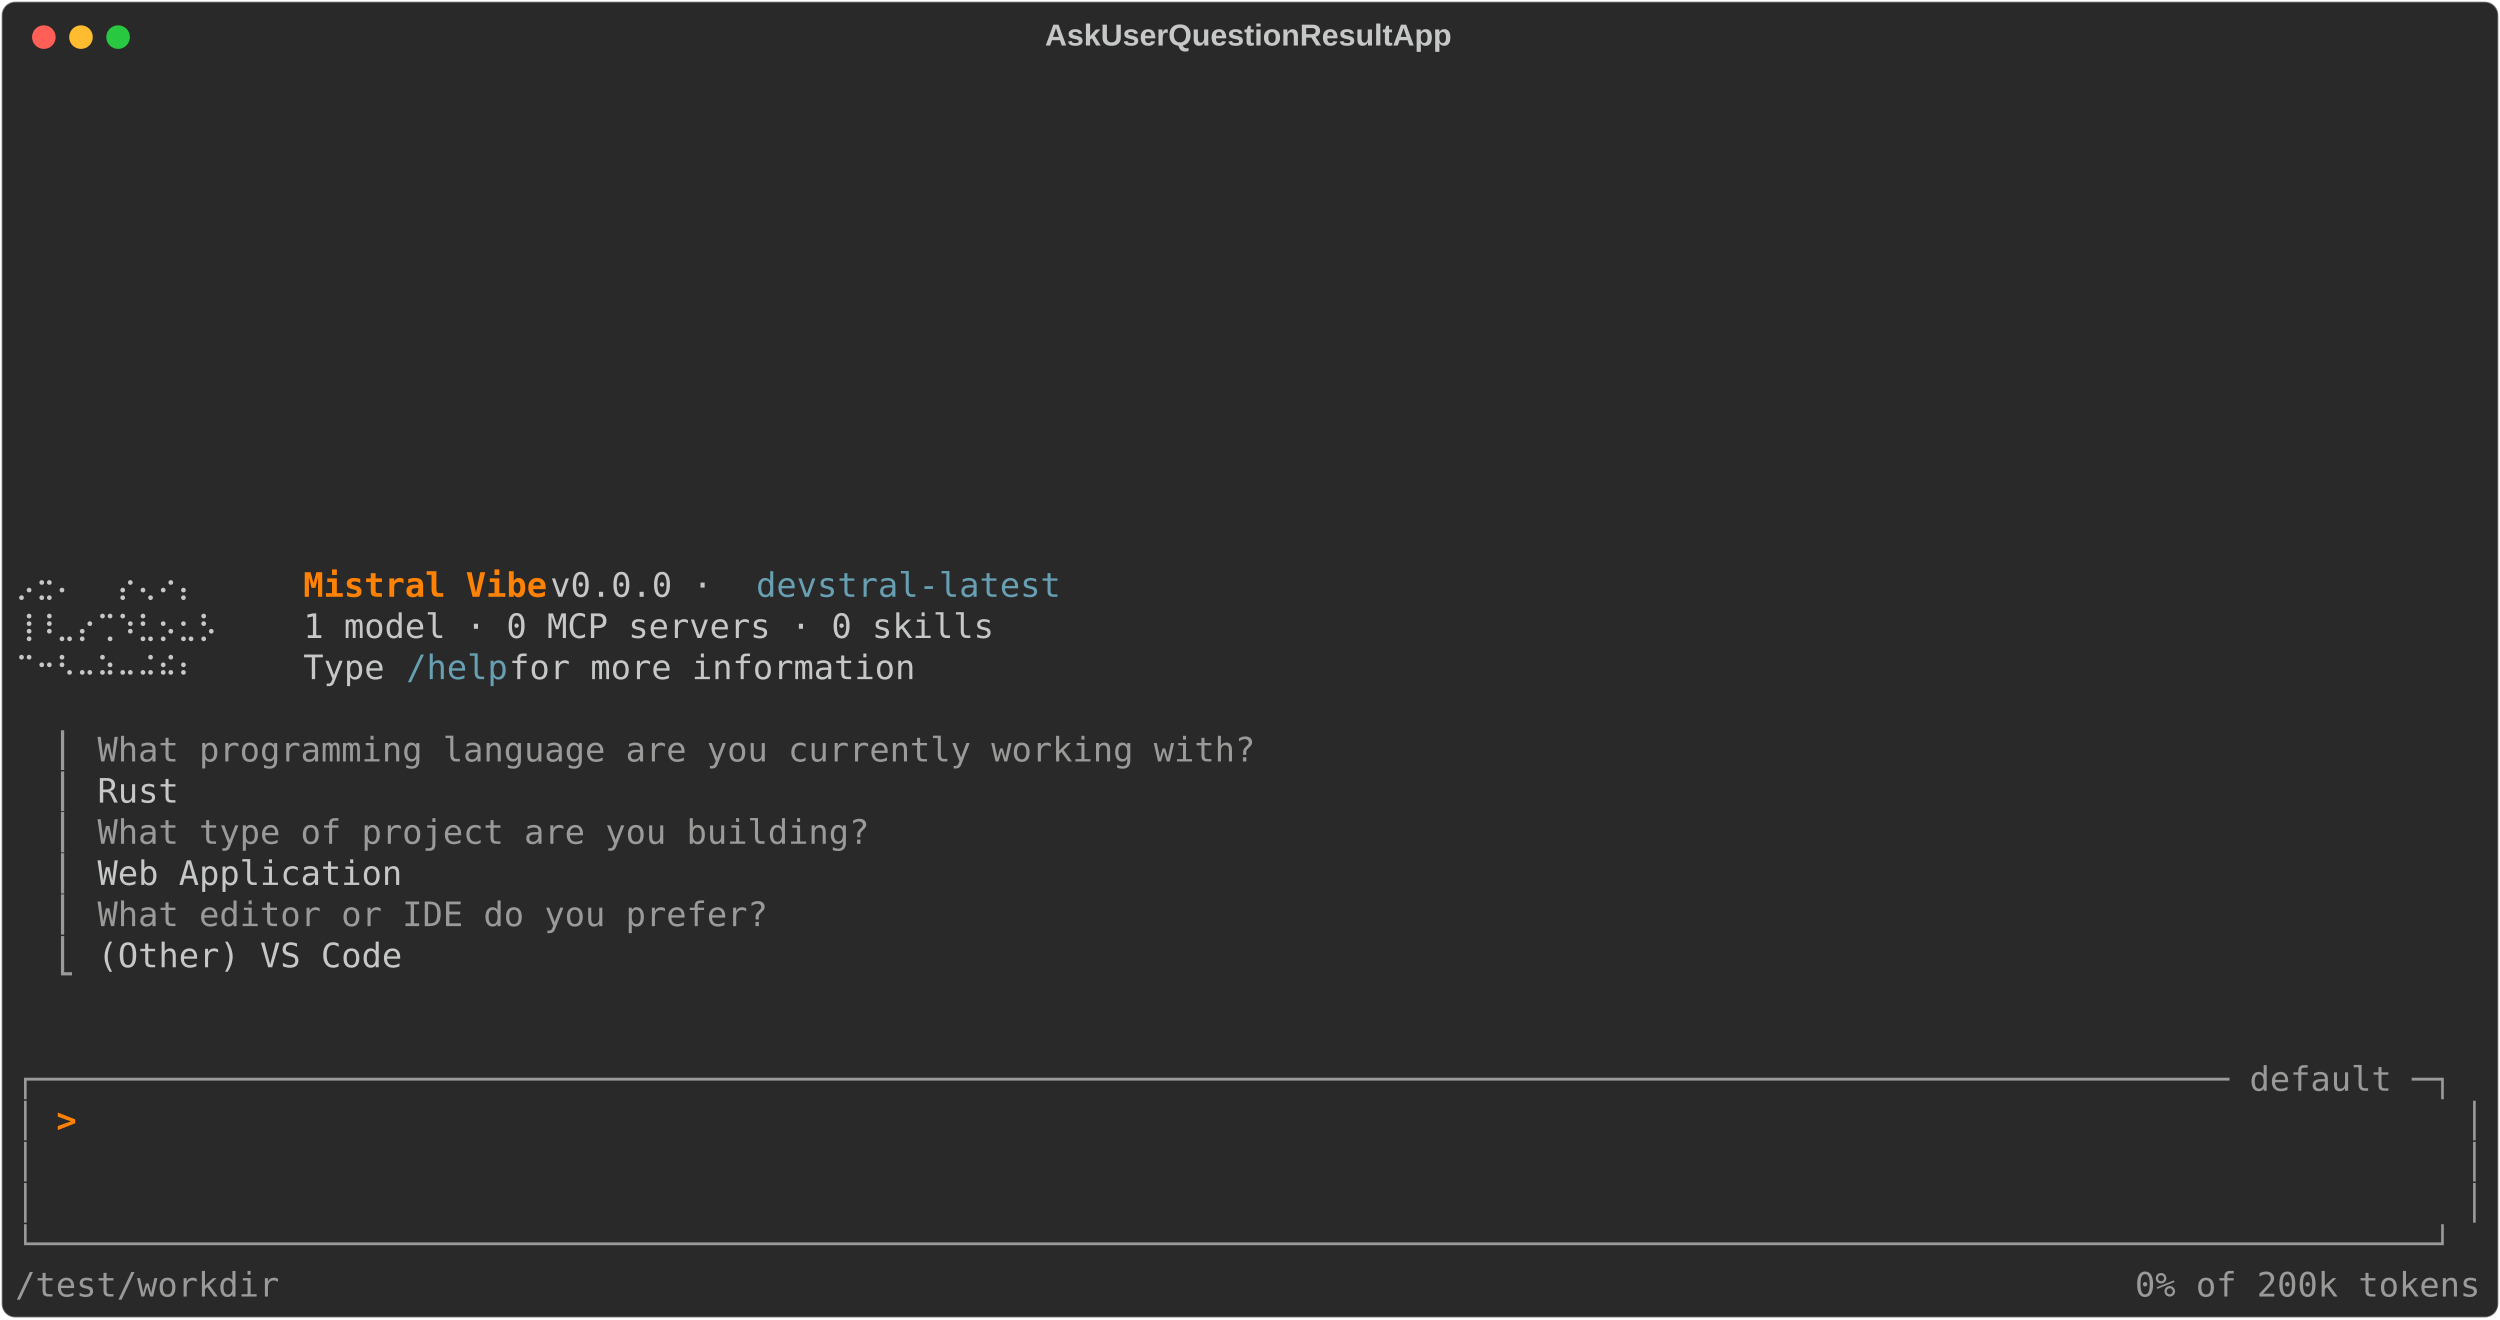
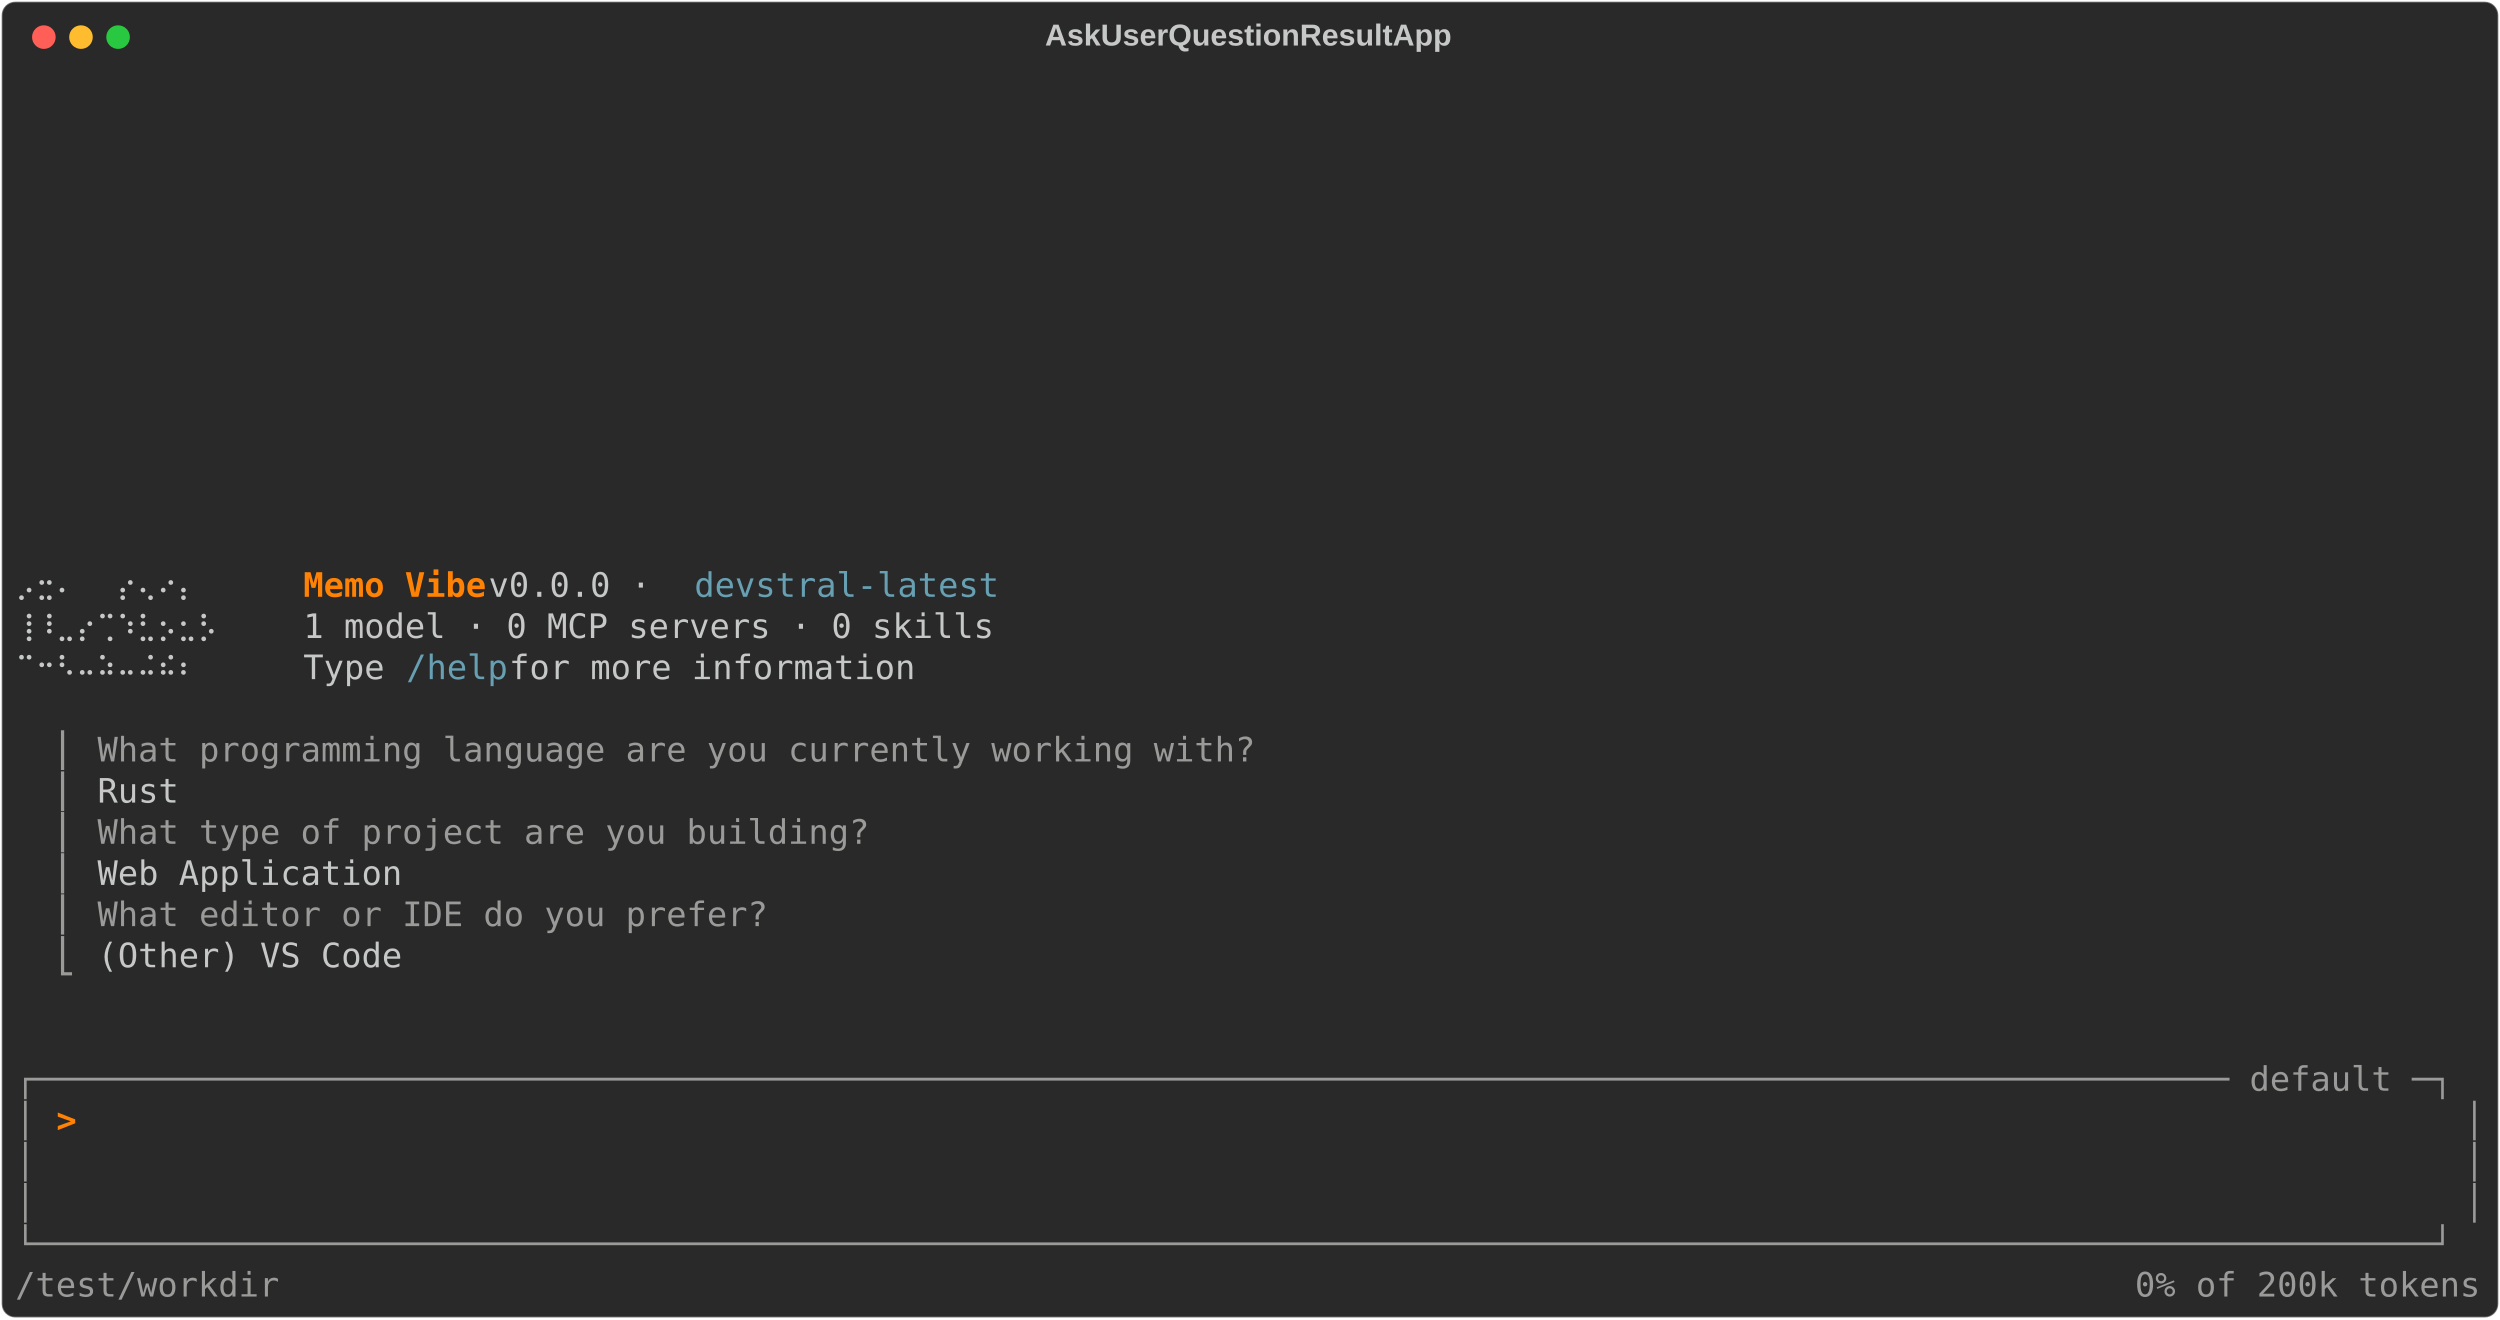
<svg xmlns="http://www.w3.org/2000/svg" class="rich-terminal" viewBox="0 0 1482 782.0">
  <style>

    @font-face {
        font-family: "Fira Code";
        src: local("FiraCode-Regular"),
                url("https://cdnjs.cloudflare.com/ajax/libs/firacode/6.2.0/woff2/FiraCode-Regular.woff2") format("woff2"),
                url("https://cdnjs.cloudflare.com/ajax/libs/firacode/6.2.0/woff/FiraCode-Regular.woff") format("woff");
        font-style: normal;
        font-weight: 400;
    }
    @font-face {
        font-family: "Fira Code";
        src: local("FiraCode-Bold"),
                url("https://cdnjs.cloudflare.com/ajax/libs/firacode/6.2.0/woff2/FiraCode-Bold.woff2") format("woff2"),
                url("https://cdnjs.cloudflare.com/ajax/libs/firacode/6.2.0/woff/FiraCode-Bold.woff") format("woff");
        font-style: bold;
        font-weight: 700;
    }

    .terminal-matrix {
        font-family: Fira Code, monospace;
        font-size: 20px;
        line-height: 24.4px;
        font-variant-east-asian: full-width;
    }

    .terminal-title {
        font-size: 18px;
        font-weight: bold;
        font-family: arial;
    }

    .terminal-r1 { fill: #c5c8c6 }
.terminal-r2 { fill: #ff8205;font-weight: bold }
.terminal-r3 { fill: #68a0b3 }
.terminal-r4 { fill: #9a9b99 }
    </style>
  <defs>
    <clipPath id="terminal-clip-terminal">
      <rect x="0" y="0" width="1463.0" height="731.0" />
    </clipPath>
    <clipPath id="terminal-line-0">
      <rect x="0" y="1.5" width="1464" height="24.65" />
    </clipPath>
    <clipPath id="terminal-line-1">
      <rect x="0" y="25.9" width="1464" height="24.65" />
    </clipPath>
    <clipPath id="terminal-line-2">
      <rect x="0" y="50.3" width="1464" height="24.65" />
    </clipPath>
    <clipPath id="terminal-line-3">
      <rect x="0" y="74.7" width="1464" height="24.65" />
    </clipPath>
    <clipPath id="terminal-line-4">
      <rect x="0" y="99.1" width="1464" height="24.65" />
    </clipPath>
    <clipPath id="terminal-line-5">
      <rect x="0" y="123.5" width="1464" height="24.65" />
    </clipPath>
    <clipPath id="terminal-line-6">
      <rect x="0" y="147.9" width="1464" height="24.65" />
    </clipPath>
    <clipPath id="terminal-line-7">
      <rect x="0" y="172.3" width="1464" height="24.65" />
    </clipPath>
    <clipPath id="terminal-line-8">
      <rect x="0" y="196.7" width="1464" height="24.65" />
    </clipPath>
    <clipPath id="terminal-line-9">
      <rect x="0" y="221.1" width="1464" height="24.65" />
    </clipPath>
    <clipPath id="terminal-line-10">
      <rect x="0" y="245.5" width="1464" height="24.65" />
    </clipPath>
    <clipPath id="terminal-line-11">
      <rect x="0" y="269.9" width="1464" height="24.65" />
    </clipPath>
    <clipPath id="terminal-line-12">
      <rect x="0" y="294.3" width="1464" height="24.65" />
    </clipPath>
    <clipPath id="terminal-line-13">
      <rect x="0" y="318.7" width="1464" height="24.65" />
    </clipPath>
    <clipPath id="terminal-line-14">
      <rect x="0" y="343.1" width="1464" height="24.65" />
    </clipPath>
    <clipPath id="terminal-line-15">
      <rect x="0" y="367.5" width="1464" height="24.65" />
    </clipPath>
    <clipPath id="terminal-line-16">
      <rect x="0" y="391.9" width="1464" height="24.65" />
    </clipPath>
    <clipPath id="terminal-line-17">
      <rect x="0" y="416.3" width="1464" height="24.65" />
    </clipPath>
    <clipPath id="terminal-line-18">
      <rect x="0" y="440.7" width="1464" height="24.65" />
    </clipPath>
    <clipPath id="terminal-line-19">
      <rect x="0" y="465.1" width="1464" height="24.65" />
    </clipPath>
    <clipPath id="terminal-line-20">
      <rect x="0" y="489.5" width="1464" height="24.65" />
    </clipPath>
    <clipPath id="terminal-line-21">
      <rect x="0" y="513.9" width="1464" height="24.65" />
    </clipPath>
    <clipPath id="terminal-line-22">
      <rect x="0" y="538.3" width="1464" height="24.65" />
    </clipPath>
    <clipPath id="terminal-line-23">
      <rect x="0" y="562.7" width="1464" height="24.65" />
    </clipPath>
    <clipPath id="terminal-line-24">
      <rect x="0" y="587.1" width="1464" height="24.65" />
    </clipPath>
    <clipPath id="terminal-line-25">
      <rect x="0" y="611.5" width="1464" height="24.65" />
    </clipPath>
    <clipPath id="terminal-line-26">
      <rect x="0" y="635.9" width="1464" height="24.65" />
    </clipPath>
    <clipPath id="terminal-line-27">
      <rect x="0" y="660.3" width="1464" height="24.65" />
    </clipPath>
    <clipPath id="terminal-line-28">
      <rect x="0" y="684.7" width="1464" height="24.65" />
    </clipPath>
  </defs>
  <rect fill="#292929" stroke="rgba(255,255,255,0.35)" stroke-width="1" x="1" y="1" width="1480" height="780" rx="8" />
  <text class="terminal-title" fill="#c5c8c6" text-anchor="middle" x="740" y="27">AskUserQuestionResultApp</text>
  <g transform="translate(26,22)">
    <circle cx="0" cy="0" r="7" fill="#ff5f57" />
    <circle cx="22" cy="0" r="7" fill="#febc2e" />
    <circle cx="44" cy="0" r="7" fill="#28c840" />
  </g>
  <g transform="translate(9, 41)" clip-path="url(#terminal-clip-terminal)">
    <g class="terminal-matrix">
      <text class="terminal-r1" x="1464" y="20" textLength="12.2" clip-path="url(#terminal-line-0)">
</text>
      <text class="terminal-r1" x="1464" y="44.4" textLength="12.2" clip-path="url(#terminal-line-1)">
</text>
      <text class="terminal-r1" x="1464" y="68.8" textLength="12.2" clip-path="url(#terminal-line-2)">
</text>
      <text class="terminal-r1" x="1464" y="93.2" textLength="12.2" clip-path="url(#terminal-line-3)">
</text>
      <text class="terminal-r1" x="1464" y="117.6" textLength="12.2" clip-path="url(#terminal-line-4)">
</text>
      <text class="terminal-r1" x="1464" y="142" textLength="12.2" clip-path="url(#terminal-line-5)">
</text>
      <text class="terminal-r1" x="1464" y="166.4" textLength="12.2" clip-path="url(#terminal-line-6)">
</text>
      <text class="terminal-r1" x="1464" y="190.8" textLength="12.2" clip-path="url(#terminal-line-7)">
</text>
      <text class="terminal-r1" x="1464" y="215.2" textLength="12.2" clip-path="url(#terminal-line-8)">
</text>
      <text class="terminal-r1" x="1464" y="239.6" textLength="12.2" clip-path="url(#terminal-line-9)">
</text>
      <text class="terminal-r1" x="1464" y="264" textLength="12.2" clip-path="url(#terminal-line-10)">
</text>
      <text class="terminal-r1" x="1464" y="288.4" textLength="12.2" clip-path="url(#terminal-line-11)">
</text>
      <text class="terminal-r1" x="0" y="312.8" textLength="134.2" clip-path="url(#terminal-line-12)">  ⡠⣒⠄  ⡔⢄⠔⡄</text>
-       <text class="terminal-r2" x="170.8" y="312.8" textLength="146.4" clip-path="url(#terminal-line-12)">Mistral Vibe</text>
-       <text class="terminal-r1" x="317.2" y="312.8" textLength="122" clip-path="url(#terminal-line-12)"> v0.0.0 · </text>
-       <text class="terminal-r3" x="439.2" y="312.8" textLength="183" clip-path="url(#terminal-line-12)">devstral-latest</text>
+       <text class="terminal-r2" x="170.8" y="312.8" textLength="109.8" clip-path="url(#terminal-line-12)">Memo Vibe</text>
+       <text class="terminal-r1" x="280.6" y="312.8" textLength="122" clip-path="url(#terminal-line-12)"> v0.0.0 · </text>
+       <text class="terminal-r3" x="402.6" y="312.8" textLength="183" clip-path="url(#terminal-line-12)">devstral-latest</text>
      <text class="terminal-r1" x="1464" y="312.8" textLength="12.2" clip-path="url(#terminal-line-12)">
</text>
      <text class="terminal-r1" x="0" y="337.2" textLength="134.2" clip-path="url(#terminal-line-13)"> ⢸⠸⣀⡔⢉⠱⣃⡢⣂⡣</text>
      <text class="terminal-r1" x="170.8" y="337.2" textLength="414.8" clip-path="url(#terminal-line-13)">1 model · 0 MCP servers · 0 skills</text>
      <text class="terminal-r1" x="1464" y="337.2" textLength="12.2" clip-path="url(#terminal-line-13)">
</text>
      <text class="terminal-r1" x="0" y="361.6" textLength="134.2" clip-path="url(#terminal-line-14)">  ⠉⠒⠣⠤⠵⠤⠬⠮⠆</text>
      <text class="terminal-r1" x="170.8" y="361.6" textLength="61" clip-path="url(#terminal-line-14)">Type </text>
      <text class="terminal-r3" x="231.8" y="361.6" textLength="61" clip-path="url(#terminal-line-14)">/help</text>
      <text class="terminal-r1" x="292.8" y="361.6" textLength="256.2" clip-path="url(#terminal-line-14)"> for more information</text>
      <text class="terminal-r1" x="1464" y="361.6" textLength="12.2" clip-path="url(#terminal-line-14)">
</text>
      <text class="terminal-r1" x="1464" y="386" textLength="12.2" clip-path="url(#terminal-line-15)">
</text>
      <text class="terminal-r4" x="24.4" y="410.4" textLength="12.2" clip-path="url(#terminal-line-16)">⎢</text>
      <text class="terminal-r4" x="48.8" y="410.4" textLength="695.4" clip-path="url(#terminal-line-16)">What programming language are you currently working with?</text>
      <text class="terminal-r1" x="1464" y="410.4" textLength="12.2" clip-path="url(#terminal-line-16)">
</text>
      <text class="terminal-r4" x="24.4" y="434.8" textLength="12.2" clip-path="url(#terminal-line-17)">⎢</text>
      <text class="terminal-r1" x="48.8" y="434.8" textLength="48.8" clip-path="url(#terminal-line-17)">Rust</text>
      <text class="terminal-r1" x="1464" y="434.8" textLength="12.2" clip-path="url(#terminal-line-17)">
</text>
      <text class="terminal-r4" x="24.4" y="459.2" textLength="12.2" clip-path="url(#terminal-line-18)">⎢</text>
      <text class="terminal-r4" x="48.8" y="459.2" textLength="463.6" clip-path="url(#terminal-line-18)">What type of project are you building?</text>
      <text class="terminal-r1" x="1464" y="459.2" textLength="12.2" clip-path="url(#terminal-line-18)">
</text>
      <text class="terminal-r4" x="24.4" y="483.6" textLength="12.2" clip-path="url(#terminal-line-19)">⎢</text>
      <text class="terminal-r1" x="48.8" y="483.6" textLength="183" clip-path="url(#terminal-line-19)">Web Application</text>
      <text class="terminal-r1" x="1464" y="483.6" textLength="12.2" clip-path="url(#terminal-line-19)">
</text>
      <text class="terminal-r4" x="24.4" y="508" textLength="12.2" clip-path="url(#terminal-line-20)">⎢</text>
      <text class="terminal-r4" x="48.8" y="508" textLength="402.6" clip-path="url(#terminal-line-20)">What editor or IDE do you prefer?</text>
      <text class="terminal-r1" x="1464" y="508" textLength="12.2" clip-path="url(#terminal-line-20)">
</text>
      <text class="terminal-r4" x="24.4" y="532.4" textLength="12.2" clip-path="url(#terminal-line-21)">⎣</text>
      <text class="terminal-r1" x="48.8" y="532.4" textLength="183" clip-path="url(#terminal-line-21)">(Other) VS Code</text>
      <text class="terminal-r1" x="1464" y="532.4" textLength="12.2" clip-path="url(#terminal-line-21)">
</text>
      <text class="terminal-r1" x="1464" y="556.8" textLength="12.2" clip-path="url(#terminal-line-22)">
</text>
      <text class="terminal-r1" x="1464" y="581.2" textLength="12.2" clip-path="url(#terminal-line-23)">
</text>
      <text class="terminal-r4" x="0" y="605.6" textLength="1464" clip-path="url(#terminal-line-24)">┌──────────────────────────────────────────────────────────────────────────────────────────────────────────── default ─┐</text>
      <text class="terminal-r1" x="1464" y="605.6" textLength="12.2" clip-path="url(#terminal-line-24)">
</text>
      <text class="terminal-r4" x="0" y="630" textLength="12.2" clip-path="url(#terminal-line-25)">│</text>
      <text class="terminal-r2" x="24.4" y="630" textLength="12.2" clip-path="url(#terminal-line-25)">&gt;</text>
      <text class="terminal-r4" x="1451.8" y="630" textLength="12.2" clip-path="url(#terminal-line-25)">│</text>
      <text class="terminal-r1" x="1464" y="630" textLength="12.2" clip-path="url(#terminal-line-25)">
</text>
      <text class="terminal-r4" x="0" y="654.4" textLength="12.2" clip-path="url(#terminal-line-26)">│</text>
      <text class="terminal-r4" x="1451.8" y="654.4" textLength="12.2" clip-path="url(#terminal-line-26)">│</text>
      <text class="terminal-r1" x="1464" y="654.4" textLength="12.2" clip-path="url(#terminal-line-26)">
</text>
      <text class="terminal-r4" x="0" y="678.8" textLength="12.2" clip-path="url(#terminal-line-27)">│</text>
      <text class="terminal-r4" x="1451.8" y="678.8" textLength="12.2" clip-path="url(#terminal-line-27)">│</text>
      <text class="terminal-r1" x="1464" y="678.8" textLength="12.2" clip-path="url(#terminal-line-27)">
</text>
      <text class="terminal-r4" x="0" y="703.2" textLength="1464" clip-path="url(#terminal-line-28)">└──────────────────────────────────────────────────────────────────────────────────────────────────────────────────────┘</text>
      <text class="terminal-r1" x="1464" y="703.2" textLength="12.2" clip-path="url(#terminal-line-28)">
</text>
      <text class="terminal-r4" x="0" y="727.6" textLength="158.6" clip-path="url(#terminal-line-29)">/test/workdir</text>
      <text class="terminal-r4" x="1256.6" y="727.6" textLength="207.4" clip-path="url(#terminal-line-29)">0% of 200k tokens</text>
    </g>
  </g>
</svg>
